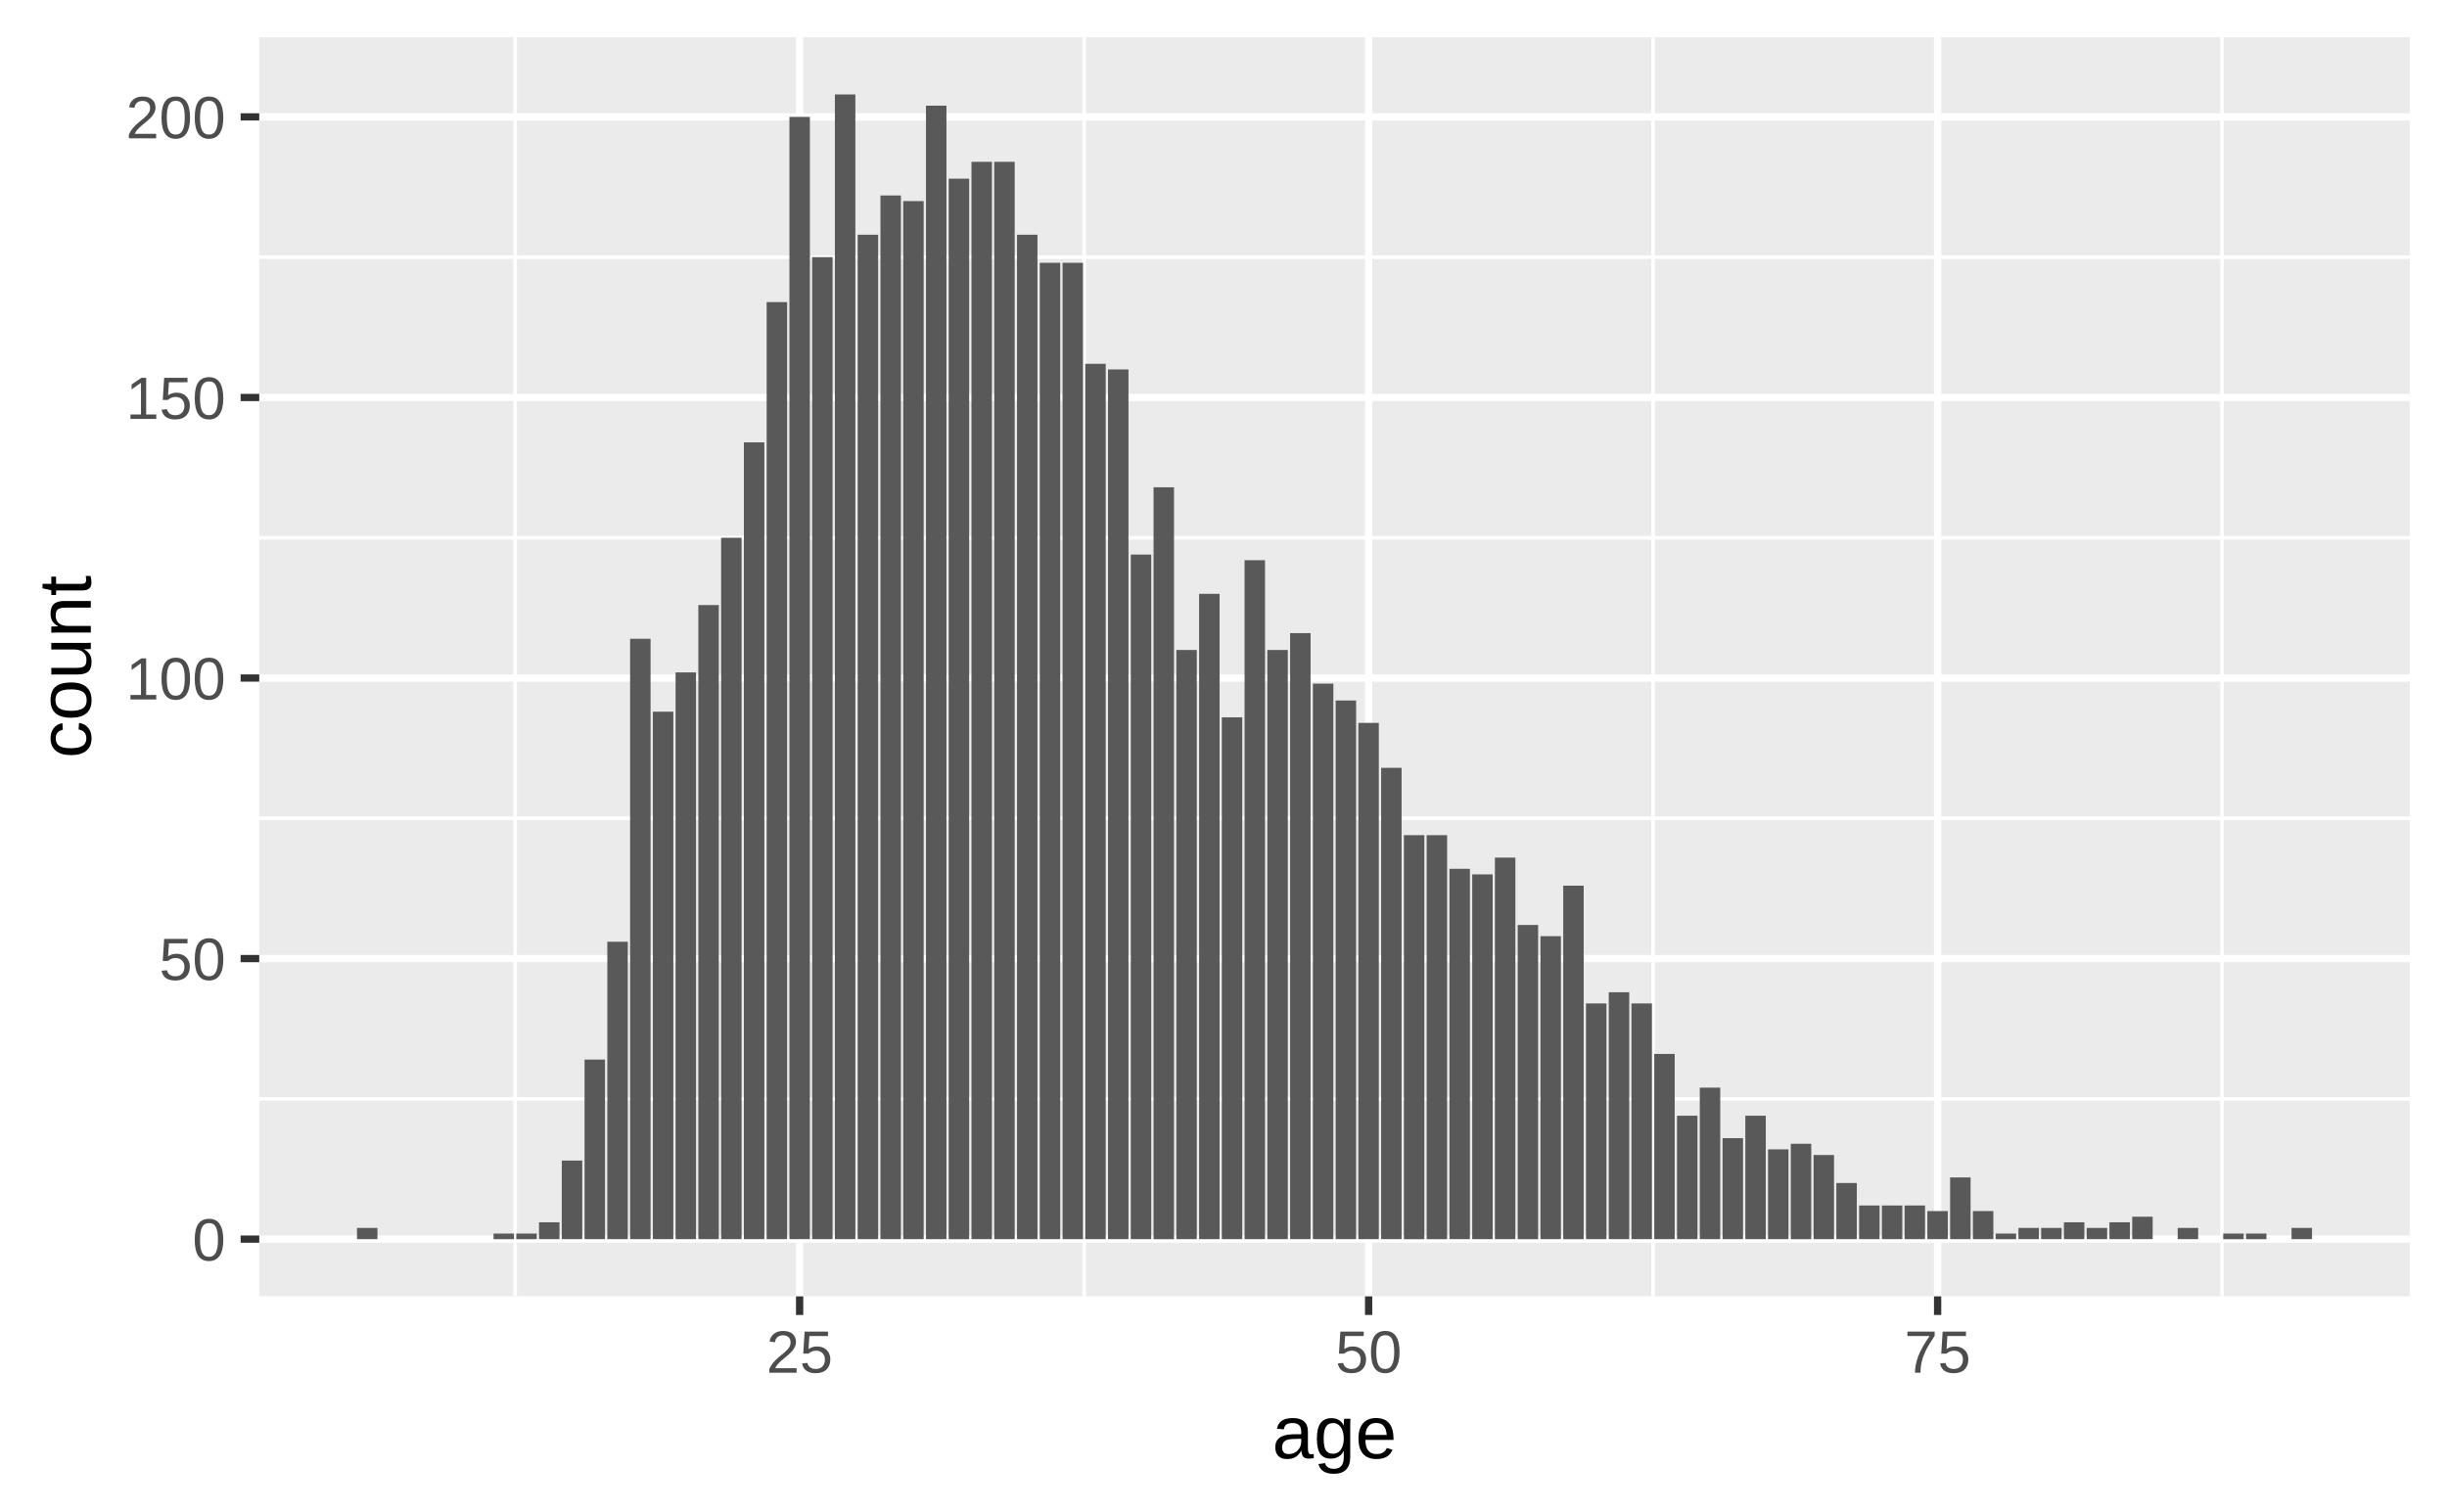
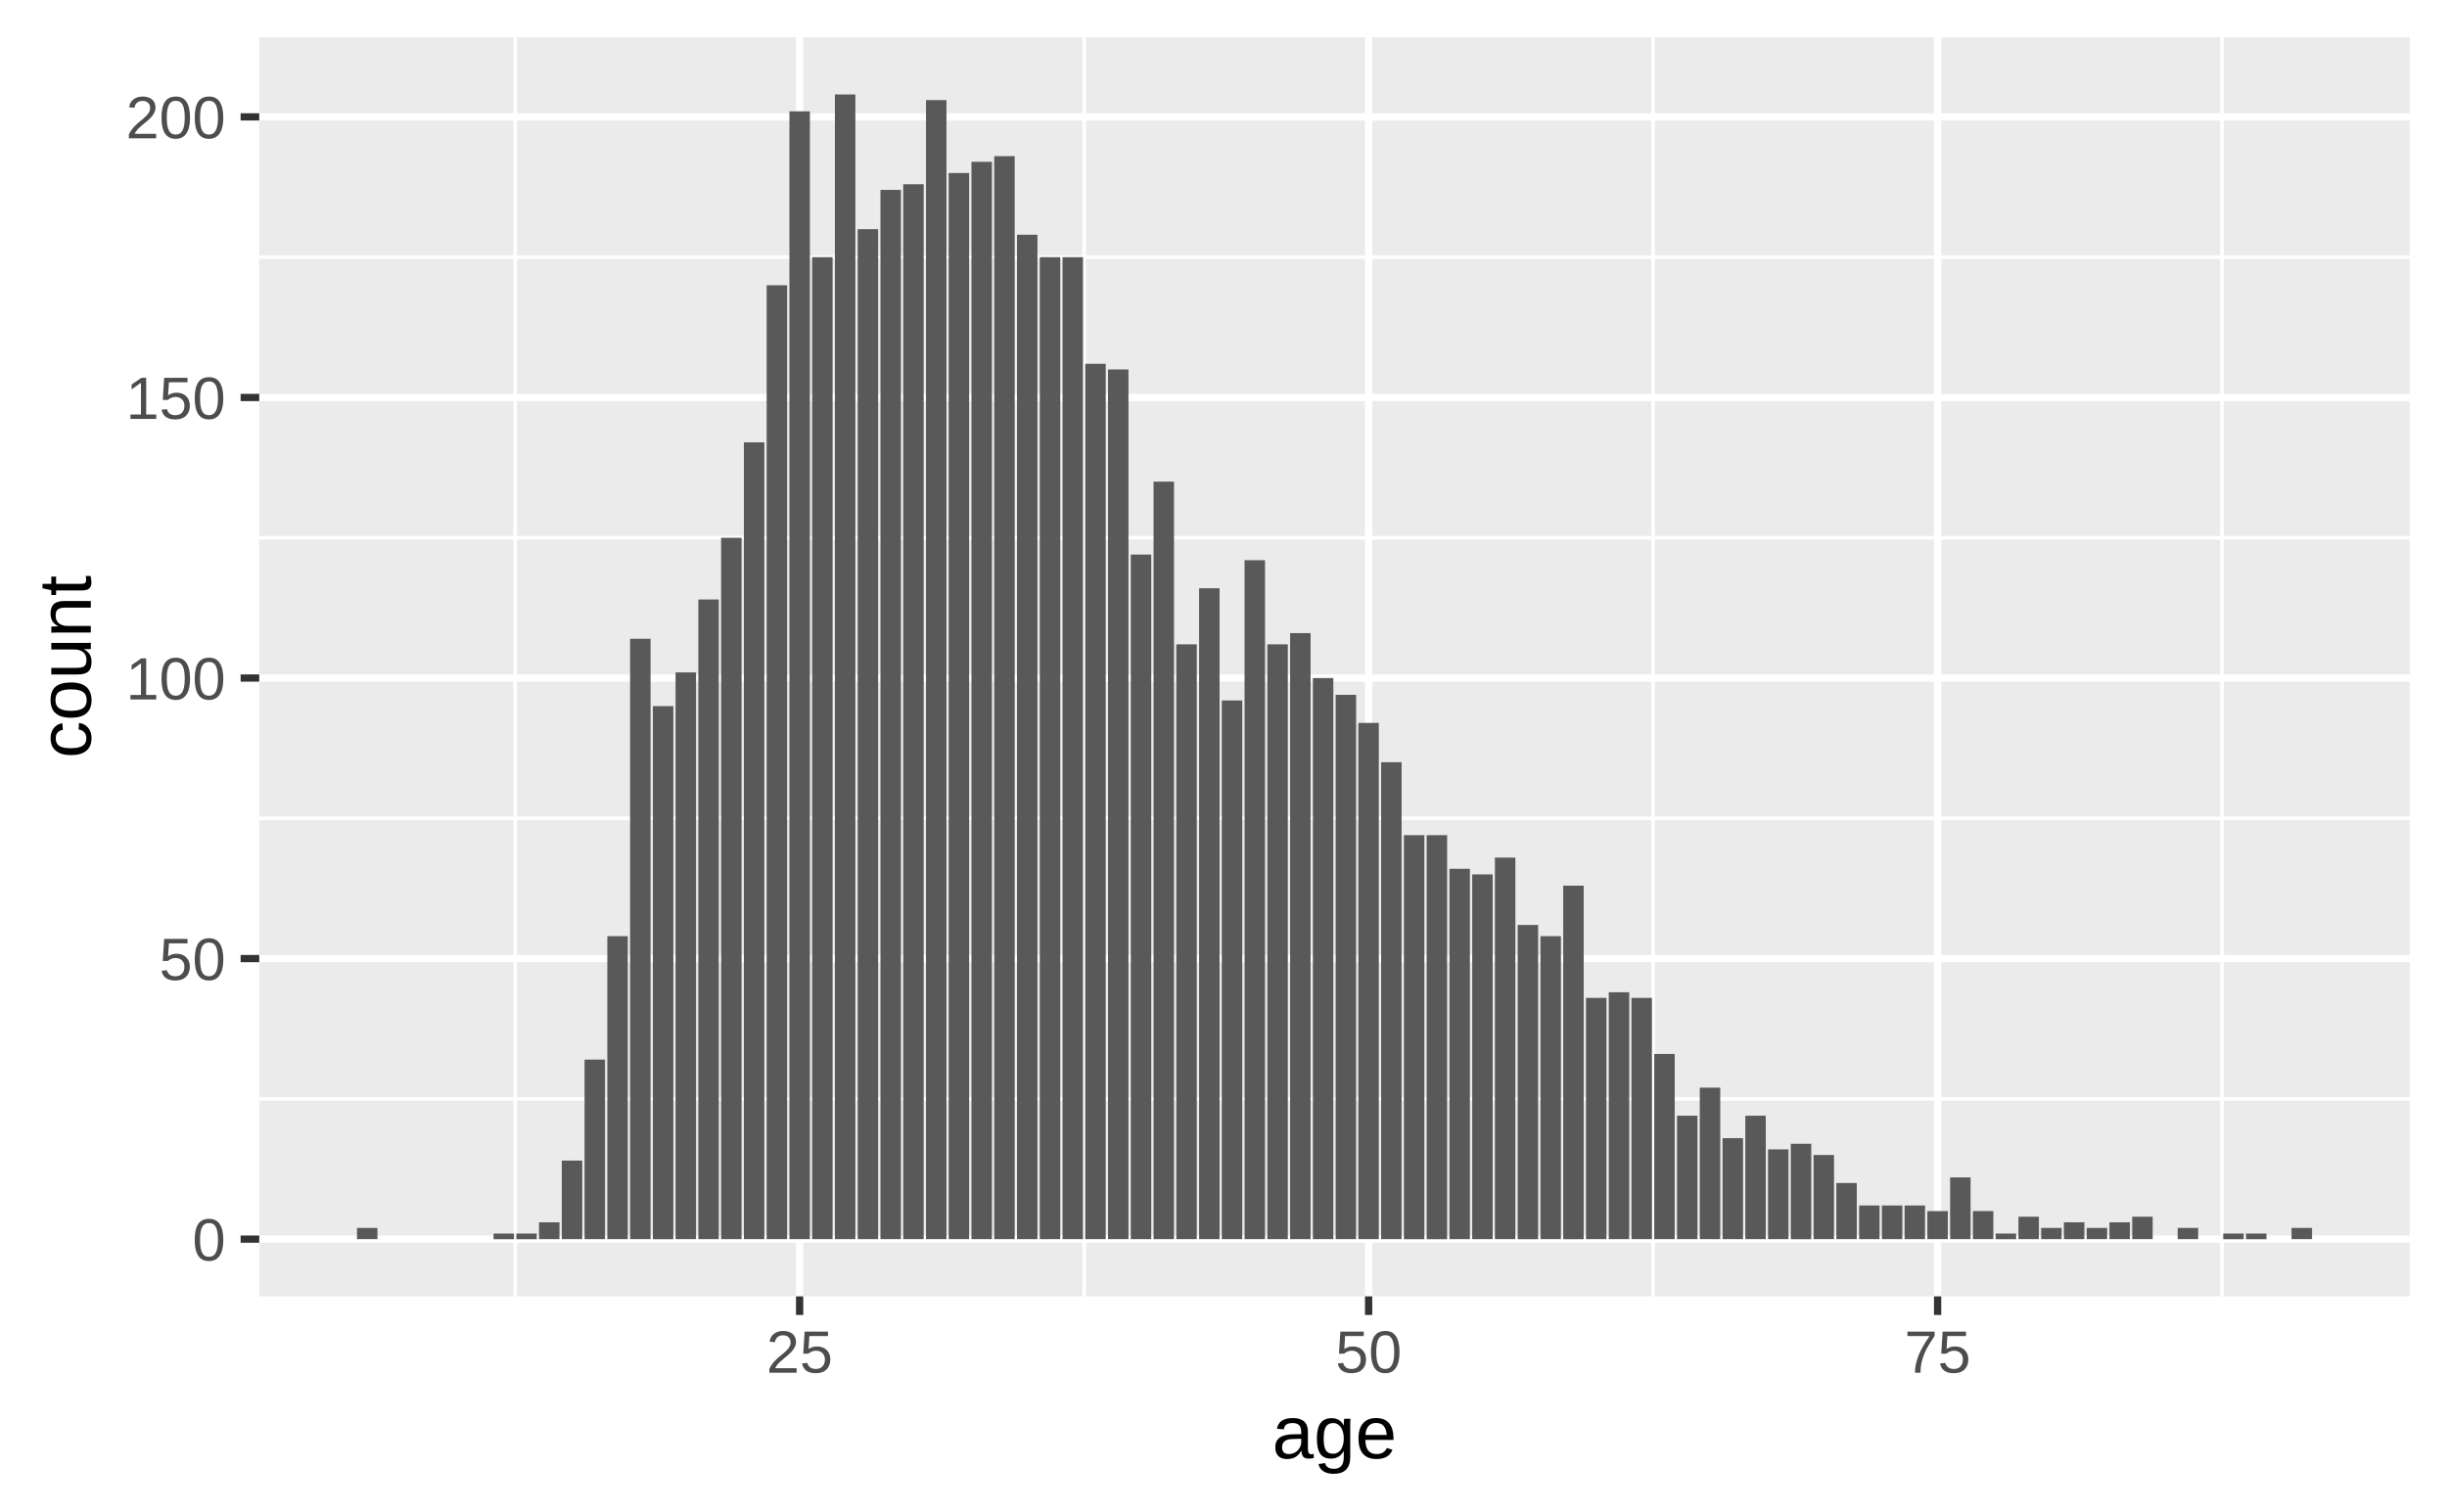
<svg xmlns="http://www.w3.org/2000/svg" class="svglite" width="360.00pt" height="222.48pt" viewBox="0 0 360.00 222.48">
  <defs>
    <style type="text/css">
    .svglite line, .svglite polyline, .svglite polygon, .svglite path, .svglite rect, .svglite circle {
      fill: none;
      stroke: #000000;
      stroke-linecap: round;
      stroke-linejoin: round;
      stroke-miterlimit: 10.00;
    }
  </style>
  </defs>
  <rect width="100%" height="100%" style="stroke: none; fill: #FFFFFF;" />
  <defs>
    <clipPath id="cpMC4wMHwzNjAuMDB8MC4wMHwyMjIuNDg=">
      <rect x="0.00" y="0.00" width="360.00" height="222.48" />
    </clipPath>
  </defs>
  <g clip-path="url(#cpMC4wMHwzNjAuMDB8MC4wMHwyMjIuNDg=)">
    <rect x="0.00" y="0.00" width="360.00" height="222.48" style="stroke-width: 1.07; stroke: #FFFFFF; fill: #FFFFFF;" />
  </g>
  <defs>
    <clipPath id="cpMzguMTR8MzU0LjUyfDUuNDh8MTkwLjc1">
      <rect x="38.14" y="5.48" width="316.39" height="185.27" />
    </clipPath>
  </defs>
  <g clip-path="url(#cpMzguMTR8MzU0LjUyfDUuNDh8MTkwLjc1)">
    <rect x="38.14" y="5.48" width="316.39" height="185.27" style="stroke-width: 1.07; stroke: none; fill: #EBEBEB;" />
    <polyline points="38.14,161.69 354.52,161.69 " style="stroke-width: 0.53; stroke: #FFFFFF; stroke-linecap: butt;" />
    <polyline points="38.14,120.41 354.52,120.41 " style="stroke-width: 0.53; stroke: #FFFFFF; stroke-linecap: butt;" />
    <polyline points="38.14,79.13 354.52,79.13 " style="stroke-width: 0.53; stroke: #FFFFFF; stroke-linecap: butt;" />
    <polyline points="38.14,37.84 354.52,37.84 " style="stroke-width: 0.53; stroke: #FFFFFF; stroke-linecap: butt;" />
    <polyline points="75.79,190.75 75.79,5.48 " style="stroke-width: 0.53; stroke: #FFFFFF; stroke-linecap: butt;" />
    <polyline points="159.50,190.75 159.50,5.48 " style="stroke-width: 0.53; stroke: #FFFFFF; stroke-linecap: butt;" />
    <polyline points="243.20,190.75 243.20,5.48 " style="stroke-width: 0.53; stroke: #FFFFFF; stroke-linecap: butt;" />
    <polyline points="326.91,190.75 326.91,5.48 " style="stroke-width: 0.53; stroke: #FFFFFF; stroke-linecap: butt;" />
    <polyline points="38.14,182.33 354.52,182.33 " style="stroke-width: 1.07; stroke: #FFFFFF; stroke-linecap: butt;" />
    <polyline points="38.14,141.05 354.52,141.05 " style="stroke-width: 1.07; stroke: #FFFFFF; stroke-linecap: butt;" />
    <polyline points="38.14,99.77 354.52,99.77 " style="stroke-width: 1.07; stroke: #FFFFFF; stroke-linecap: butt;" />
    <polyline points="38.14,58.49 354.52,58.49 " style="stroke-width: 1.07; stroke: #FFFFFF; stroke-linecap: butt;" />
    <polyline points="38.14,17.20 354.52,17.20 " style="stroke-width: 1.07; stroke: #FFFFFF; stroke-linecap: butt;" />
    <polyline points="117.64,190.75 117.64,5.48 " style="stroke-width: 1.07; stroke: #FFFFFF; stroke-linecap: butt;" />
    <polyline points="201.35,190.75 201.35,5.48 " style="stroke-width: 1.07; stroke: #FFFFFF; stroke-linecap: butt;" />
    <polyline points="285.06,190.75 285.06,5.48 " style="stroke-width: 1.07; stroke: #FFFFFF; stroke-linecap: butt;" />
    <rect x="52.52" y="180.68" width="3.01" height="1.65" style="stroke-width: 1.07; stroke: none; stroke-linecap: square; stroke-linejoin: miter; fill: #595959;" />
    <rect x="72.61" y="181.51" width="3.01" height="0.83" style="stroke-width: 1.07; stroke: none; stroke-linecap: square; stroke-linejoin: miter; fill: #595959;" />
    <rect x="75.96" y="181.51" width="3.01" height="0.83" style="stroke-width: 1.07; stroke: none; stroke-linecap: square; stroke-linejoin: miter; fill: #595959;" />
    <rect x="79.30" y="179.85" width="3.01" height="2.48" style="stroke-width: 1.07; stroke: none; stroke-linecap: square; stroke-linejoin: miter; fill: #595959;" />
    <rect x="82.65" y="170.77" width="3.01" height="11.56" style="stroke-width: 1.07; stroke: none; stroke-linecap: square; stroke-linejoin: miter; fill: #595959;" />
    <rect x="86.00" y="155.91" width="3.01" height="26.42" style="stroke-width: 1.07; stroke: none; stroke-linecap: square; stroke-linejoin: miter; fill: #595959;" />
-     <rect x="89.35" y="138.57" width="3.01" height="43.76" style="stroke-width: 1.07; stroke: none; stroke-linecap: square; stroke-linejoin: miter; fill: #595959;" />
+     <rect x="89.35" y="137.75" width="3.01" height="44.58" style="stroke-width: 1.07; stroke: none; stroke-linecap: square; stroke-linejoin: miter; fill: #595959;" />
    <rect x="92.70" y="93.99" width="3.01" height="88.34" style="stroke-width: 1.07; stroke: none; stroke-linecap: square; stroke-linejoin: miter; fill: #595959;" />
-     <rect x="96.05" y="104.72" width="3.01" height="77.61" style="stroke-width: 1.07; stroke: none; stroke-linecap: square; stroke-linejoin: miter; fill: #595959;" />
+     <rect x="96.05" y="103.90" width="3.01" height="78.44" style="stroke-width: 1.07; stroke: none; stroke-linecap: square; stroke-linejoin: miter; fill: #595959;" />
    <rect x="99.39" y="98.94" width="3.01" height="83.39" style="stroke-width: 1.07; stroke: none; stroke-linecap: square; stroke-linejoin: miter; fill: #595959;" />
-     <rect x="102.74" y="89.03" width="3.01" height="93.30" style="stroke-width: 1.07; stroke: none; stroke-linecap: square; stroke-linejoin: miter; fill: #595959;" />
+     <rect x="102.74" y="88.21" width="3.01" height="94.12" style="stroke-width: 1.07; stroke: none; stroke-linecap: square; stroke-linejoin: miter; fill: #595959;" />
    <rect x="106.09" y="79.13" width="3.01" height="103.20" style="stroke-width: 1.07; stroke: none; stroke-linecap: square; stroke-linejoin: miter; fill: #595959;" />
    <rect x="109.44" y="65.09" width="3.01" height="117.24" style="stroke-width: 1.07; stroke: none; stroke-linecap: square; stroke-linejoin: miter; fill: #595959;" />
-     <rect x="112.79" y="44.45" width="3.01" height="137.88" style="stroke-width: 1.07; stroke: none; stroke-linecap: square; stroke-linejoin: miter; fill: #595959;" />
-     <rect x="116.14" y="17.20" width="3.01" height="165.13" style="stroke-width: 1.07; stroke: none; stroke-linecap: square; stroke-linejoin: miter; fill: #595959;" />
+     <rect x="112.79" y="41.97" width="3.01" height="140.36" style="stroke-width: 1.07; stroke: none; stroke-linecap: square; stroke-linejoin: miter; fill: #595959;" />
+     <rect x="116.14" y="16.38" width="3.01" height="165.95" style="stroke-width: 1.07; stroke: none; stroke-linecap: square; stroke-linejoin: miter; fill: #595959;" />
    <rect x="119.48" y="37.84" width="3.01" height="144.49" style="stroke-width: 1.07; stroke: none; stroke-linecap: square; stroke-linejoin: miter; fill: #595959;" />
    <rect x="122.83" y="13.90" width="3.01" height="168.43" style="stroke-width: 1.07; stroke: none; stroke-linecap: square; stroke-linejoin: miter; fill: #595959;" />
-     <rect x="126.18" y="34.54" width="3.01" height="147.79" style="stroke-width: 1.07; stroke: none; stroke-linecap: square; stroke-linejoin: miter; fill: #595959;" />
-     <rect x="129.53" y="28.76" width="3.01" height="153.57" style="stroke-width: 1.07; stroke: none; stroke-linecap: square; stroke-linejoin: miter; fill: #595959;" />
-     <rect x="132.88" y="29.59" width="3.01" height="152.74" style="stroke-width: 1.07; stroke: none; stroke-linecap: square; stroke-linejoin: miter; fill: #595959;" />
-     <rect x="136.23" y="15.55" width="3.01" height="166.78" style="stroke-width: 1.07; stroke: none; stroke-linecap: square; stroke-linejoin: miter; fill: #595959;" />
-     <rect x="139.57" y="26.29" width="3.01" height="156.05" style="stroke-width: 1.07; stroke: none; stroke-linecap: square; stroke-linejoin: miter; fill: #595959;" />
+     <rect x="126.18" y="33.72" width="3.01" height="148.61" style="stroke-width: 1.07; stroke: none; stroke-linecap: square; stroke-linejoin: miter; fill: #595959;" />
+     <rect x="129.53" y="27.94" width="3.01" height="154.39" style="stroke-width: 1.07; stroke: none; stroke-linecap: square; stroke-linejoin: miter; fill: #595959;" />
+     <rect x="132.88" y="27.11" width="3.01" height="155.22" style="stroke-width: 1.07; stroke: none; stroke-linecap: square; stroke-linejoin: miter; fill: #595959;" />
+     <rect x="136.23" y="14.73" width="3.01" height="167.60" style="stroke-width: 1.07; stroke: none; stroke-linecap: square; stroke-linejoin: miter; fill: #595959;" />
+     <rect x="139.57" y="25.46" width="3.01" height="156.87" style="stroke-width: 1.07; stroke: none; stroke-linecap: square; stroke-linejoin: miter; fill: #595959;" />
    <rect x="142.92" y="23.81" width="3.01" height="158.52" style="stroke-width: 1.07; stroke: none; stroke-linecap: square; stroke-linejoin: miter; fill: #595959;" />
-     <rect x="146.27" y="23.81" width="3.01" height="158.52" style="stroke-width: 1.07; stroke: none; stroke-linecap: square; stroke-linejoin: miter; fill: #595959;" />
+     <rect x="146.27" y="22.98" width="3.01" height="159.35" style="stroke-width: 1.07; stroke: none; stroke-linecap: square; stroke-linejoin: miter; fill: #595959;" />
    <rect x="149.62" y="34.54" width="3.01" height="147.79" style="stroke-width: 1.07; stroke: none; stroke-linecap: square; stroke-linejoin: miter; fill: #595959;" />
-     <rect x="152.97" y="38.67" width="3.01" height="143.66" style="stroke-width: 1.07; stroke: none; stroke-linecap: square; stroke-linejoin: miter; fill: #595959;" />
-     <rect x="156.32" y="38.67" width="3.01" height="143.66" style="stroke-width: 1.07; stroke: none; stroke-linecap: square; stroke-linejoin: miter; fill: #595959;" />
+     <rect x="152.97" y="37.84" width="3.01" height="144.49" style="stroke-width: 1.07; stroke: none; stroke-linecap: square; stroke-linejoin: miter; fill: #595959;" />
+     <rect x="156.32" y="37.84" width="3.01" height="144.49" style="stroke-width: 1.07; stroke: none; stroke-linecap: square; stroke-linejoin: miter; fill: #595959;" />
    <rect x="159.66" y="53.53" width="3.01" height="128.80" style="stroke-width: 1.07; stroke: none; stroke-linecap: square; stroke-linejoin: miter; fill: #595959;" />
    <rect x="163.01" y="54.36" width="3.01" height="127.97" style="stroke-width: 1.07; stroke: none; stroke-linecap: square; stroke-linejoin: miter; fill: #595959;" />
    <rect x="166.36" y="81.60" width="3.01" height="100.73" style="stroke-width: 1.07; stroke: none; stroke-linecap: square; stroke-linejoin: miter; fill: #595959;" />
-     <rect x="169.71" y="71.70" width="3.01" height="110.64" style="stroke-width: 1.07; stroke: none; stroke-linecap: square; stroke-linejoin: miter; fill: #595959;" />
-     <rect x="173.06" y="95.64" width="3.01" height="86.69" style="stroke-width: 1.07; stroke: none; stroke-linecap: square; stroke-linejoin: miter; fill: #595959;" />
-     <rect x="176.41" y="87.38" width="3.01" height="94.95" style="stroke-width: 1.07; stroke: none; stroke-linecap: square; stroke-linejoin: miter; fill: #595959;" />
-     <rect x="179.75" y="105.55" width="3.01" height="76.78" style="stroke-width: 1.07; stroke: none; stroke-linecap: square; stroke-linejoin: miter; fill: #595959;" />
+     <rect x="169.71" y="70.87" width="3.01" height="111.46" style="stroke-width: 1.07; stroke: none; stroke-linecap: square; stroke-linejoin: miter; fill: #595959;" />
+     <rect x="173.06" y="94.81" width="3.01" height="87.52" style="stroke-width: 1.07; stroke: none; stroke-linecap: square; stroke-linejoin: miter; fill: #595959;" />
+     <rect x="176.41" y="86.56" width="3.01" height="95.77" style="stroke-width: 1.07; stroke: none; stroke-linecap: square; stroke-linejoin: miter; fill: #595959;" />
+     <rect x="179.75" y="103.07" width="3.01" height="79.26" style="stroke-width: 1.07; stroke: none; stroke-linecap: square; stroke-linejoin: miter; fill: #595959;" />
    <rect x="183.10" y="82.43" width="3.01" height="99.90" style="stroke-width: 1.07; stroke: none; stroke-linecap: square; stroke-linejoin: miter; fill: #595959;" />
-     <rect x="186.45" y="95.64" width="3.01" height="86.69" style="stroke-width: 1.07; stroke: none; stroke-linecap: square; stroke-linejoin: miter; fill: #595959;" />
+     <rect x="186.45" y="94.81" width="3.01" height="87.52" style="stroke-width: 1.07; stroke: none; stroke-linecap: square; stroke-linejoin: miter; fill: #595959;" />
    <rect x="189.80" y="93.16" width="3.01" height="89.17" style="stroke-width: 1.07; stroke: none; stroke-linecap: square; stroke-linejoin: miter; fill: #595959;" />
-     <rect x="193.15" y="100.59" width="3.01" height="81.74" style="stroke-width: 1.07; stroke: none; stroke-linecap: square; stroke-linejoin: miter; fill: #595959;" />
-     <rect x="196.50" y="103.07" width="3.01" height="79.26" style="stroke-width: 1.07; stroke: none; stroke-linecap: square; stroke-linejoin: miter; fill: #595959;" />
+     <rect x="193.15" y="99.77" width="3.01" height="82.56" style="stroke-width: 1.07; stroke: none; stroke-linecap: square; stroke-linejoin: miter; fill: #595959;" />
+     <rect x="196.50" y="102.24" width="3.01" height="80.09" style="stroke-width: 1.07; stroke: none; stroke-linecap: square; stroke-linejoin: miter; fill: #595959;" />
    <rect x="199.84" y="106.37" width="3.01" height="75.96" style="stroke-width: 1.07; stroke: none; stroke-linecap: square; stroke-linejoin: miter; fill: #595959;" />
-     <rect x="203.19" y="112.98" width="3.01" height="69.35" style="stroke-width: 1.07; stroke: none; stroke-linecap: square; stroke-linejoin: miter; fill: #595959;" />
+     <rect x="203.19" y="112.15" width="3.01" height="70.18" style="stroke-width: 1.07; stroke: none; stroke-linecap: square; stroke-linejoin: miter; fill: #595959;" />
    <rect x="206.54" y="122.89" width="3.01" height="59.45" style="stroke-width: 1.07; stroke: none; stroke-linecap: square; stroke-linejoin: miter; fill: #595959;" />
    <rect x="209.89" y="122.89" width="3.01" height="59.45" style="stroke-width: 1.07; stroke: none; stroke-linecap: square; stroke-linejoin: miter; fill: #595959;" />
    <rect x="213.24" y="127.84" width="3.01" height="54.49" style="stroke-width: 1.07; stroke: none; stroke-linecap: square; stroke-linejoin: miter; fill: #595959;" />
    <rect x="216.59" y="128.66" width="3.01" height="53.67" style="stroke-width: 1.07; stroke: none; stroke-linecap: square; stroke-linejoin: miter; fill: #595959;" />
    <rect x="219.93" y="126.19" width="3.01" height="56.14" style="stroke-width: 1.07; stroke: none; stroke-linecap: square; stroke-linejoin: miter; fill: #595959;" />
    <rect x="223.28" y="136.10" width="3.01" height="46.24" style="stroke-width: 1.07; stroke: none; stroke-linecap: square; stroke-linejoin: miter; fill: #595959;" />
    <rect x="226.63" y="137.75" width="3.01" height="44.58" style="stroke-width: 1.07; stroke: none; stroke-linecap: square; stroke-linejoin: miter; fill: #595959;" />
    <rect x="229.98" y="130.32" width="3.01" height="52.02" style="stroke-width: 1.07; stroke: none; stroke-linecap: square; stroke-linejoin: miter; fill: #595959;" />
-     <rect x="233.33" y="147.65" width="3.01" height="34.68" style="stroke-width: 1.07; stroke: none; stroke-linecap: square; stroke-linejoin: miter; fill: #595959;" />
+     <rect x="233.33" y="146.83" width="3.01" height="35.50" style="stroke-width: 1.07; stroke: none; stroke-linecap: square; stroke-linejoin: miter; fill: #595959;" />
    <rect x="236.68" y="146.00" width="3.01" height="36.33" style="stroke-width: 1.07; stroke: none; stroke-linecap: square; stroke-linejoin: miter; fill: #595959;" />
-     <rect x="240.02" y="147.65" width="3.01" height="34.68" style="stroke-width: 1.07; stroke: none; stroke-linecap: square; stroke-linejoin: miter; fill: #595959;" />
+     <rect x="240.02" y="146.83" width="3.01" height="35.50" style="stroke-width: 1.07; stroke: none; stroke-linecap: square; stroke-linejoin: miter; fill: #595959;" />
    <rect x="243.37" y="155.08" width="3.01" height="27.25" style="stroke-width: 1.07; stroke: none; stroke-linecap: square; stroke-linejoin: miter; fill: #595959;" />
    <rect x="246.72" y="164.17" width="3.01" height="18.16" style="stroke-width: 1.07; stroke: none; stroke-linecap: square; stroke-linejoin: miter; fill: #595959;" />
    <rect x="250.07" y="160.04" width="3.01" height="22.29" style="stroke-width: 1.07; stroke: none; stroke-linecap: square; stroke-linejoin: miter; fill: #595959;" />
    <rect x="253.42" y="167.47" width="3.01" height="14.86" style="stroke-width: 1.07; stroke: none; stroke-linecap: square; stroke-linejoin: miter; fill: #595959;" />
    <rect x="256.77" y="164.17" width="3.01" height="18.16" style="stroke-width: 1.07; stroke: none; stroke-linecap: square; stroke-linejoin: miter; fill: #595959;" />
    <rect x="260.11" y="169.12" width="3.01" height="13.21" style="stroke-width: 1.07; stroke: none; stroke-linecap: square; stroke-linejoin: miter; fill: #595959;" />
    <rect x="263.46" y="168.30" width="3.01" height="14.04" style="stroke-width: 1.07; stroke: none; stroke-linecap: square; stroke-linejoin: miter; fill: #595959;" />
    <rect x="266.81" y="169.95" width="3.01" height="12.38" style="stroke-width: 1.07; stroke: none; stroke-linecap: square; stroke-linejoin: miter; fill: #595959;" />
    <rect x="270.16" y="174.07" width="3.01" height="8.26" style="stroke-width: 1.07; stroke: none; stroke-linecap: square; stroke-linejoin: miter; fill: #595959;" />
    <rect x="273.51" y="177.38" width="3.01" height="4.95" style="stroke-width: 1.07; stroke: none; stroke-linecap: square; stroke-linejoin: miter; fill: #595959;" />
    <rect x="276.86" y="177.38" width="3.01" height="4.95" style="stroke-width: 1.07; stroke: none; stroke-linecap: square; stroke-linejoin: miter; fill: #595959;" />
    <rect x="280.20" y="177.38" width="3.01" height="4.95" style="stroke-width: 1.07; stroke: none; stroke-linecap: square; stroke-linejoin: miter; fill: #595959;" />
    <rect x="283.55" y="178.20" width="3.01" height="4.13" style="stroke-width: 1.07; stroke: none; stroke-linecap: square; stroke-linejoin: miter; fill: #595959;" />
    <rect x="286.90" y="173.25" width="3.01" height="9.08" style="stroke-width: 1.07; stroke: none; stroke-linecap: square; stroke-linejoin: miter; fill: #595959;" />
    <rect x="290.25" y="178.20" width="3.01" height="4.13" style="stroke-width: 1.07; stroke: none; stroke-linecap: square; stroke-linejoin: miter; fill: #595959;" />
    <rect x="293.60" y="181.51" width="3.01" height="0.83" style="stroke-width: 1.07; stroke: none; stroke-linecap: square; stroke-linejoin: miter; fill: #595959;" />
-     <rect x="296.95" y="180.68" width="3.01" height="1.65" style="stroke-width: 1.07; stroke: none; stroke-linecap: square; stroke-linejoin: miter; fill: #595959;" />
+     <rect x="296.95" y="179.03" width="3.01" height="3.30" style="stroke-width: 1.07; stroke: none; stroke-linecap: square; stroke-linejoin: miter; fill: #595959;" />
    <rect x="300.29" y="180.68" width="3.01" height="1.65" style="stroke-width: 1.07; stroke: none; stroke-linecap: square; stroke-linejoin: miter; fill: #595959;" />
    <rect x="303.64" y="179.85" width="3.01" height="2.48" style="stroke-width: 1.07; stroke: none; stroke-linecap: square; stroke-linejoin: miter; fill: #595959;" />
    <rect x="306.99" y="180.68" width="3.01" height="1.65" style="stroke-width: 1.07; stroke: none; stroke-linecap: square; stroke-linejoin: miter; fill: #595959;" />
    <rect x="310.34" y="179.85" width="3.01" height="2.48" style="stroke-width: 1.07; stroke: none; stroke-linecap: square; stroke-linejoin: miter; fill: #595959;" />
    <rect x="313.69" y="179.03" width="3.01" height="3.30" style="stroke-width: 1.07; stroke: none; stroke-linecap: square; stroke-linejoin: miter; fill: #595959;" />
    <rect x="320.38" y="180.68" width="3.01" height="1.65" style="stroke-width: 1.07; stroke: none; stroke-linecap: square; stroke-linejoin: miter; fill: #595959;" />
    <rect x="327.08" y="181.51" width="3.01" height="0.83" style="stroke-width: 1.07; stroke: none; stroke-linecap: square; stroke-linejoin: miter; fill: #595959;" />
    <rect x="330.43" y="181.51" width="3.01" height="0.83" style="stroke-width: 1.07; stroke: none; stroke-linecap: square; stroke-linejoin: miter; fill: #595959;" />
    <rect x="337.13" y="180.68" width="3.01" height="1.65" style="stroke-width: 1.07; stroke: none; stroke-linecap: square; stroke-linejoin: miter; fill: #595959;" />
  </g>
  <g clip-path="url(#cpMC4wMHwzNjAuMDB8MC4wMHwyMjIuNDg=)">
    <text x="33.20" y="185.48" text-anchor="end" style="font-size: 8.80px; fill: #4D4D4D; font-family: Arial;" textLength="4.90px" lengthAdjust="spacingAndGlyphs">0</text>
    <text x="33.20" y="144.20" text-anchor="end" style="font-size: 8.80px; fill: #4D4D4D; font-family: Arial;" textLength="9.79px" lengthAdjust="spacingAndGlyphs">50</text>
    <text x="33.20" y="102.92" text-anchor="end" style="font-size: 8.80px; fill: #4D4D4D; font-family: Arial;" textLength="14.69px" lengthAdjust="spacingAndGlyphs">100</text>
    <text x="33.20" y="61.64" text-anchor="end" style="font-size: 8.80px; fill: #4D4D4D; font-family: Arial;" textLength="14.69px" lengthAdjust="spacingAndGlyphs">150</text>
    <text x="33.20" y="20.35" text-anchor="end" style="font-size: 8.80px; fill: #4D4D4D; font-family: Arial;" textLength="14.69px" lengthAdjust="spacingAndGlyphs">200</text>
    <polyline points="35.40,182.33 38.14,182.33 " style="stroke-width: 1.07; stroke: #333333; stroke-linecap: butt;" />
    <polyline points="35.40,141.05 38.14,141.05 " style="stroke-width: 1.07; stroke: #333333; stroke-linecap: butt;" />
    <polyline points="35.40,99.77 38.14,99.77 " style="stroke-width: 1.07; stroke: #333333; stroke-linecap: butt;" />
    <polyline points="35.40,58.49 38.14,58.49 " style="stroke-width: 1.07; stroke: #333333; stroke-linecap: butt;" />
    <polyline points="35.40,17.20 38.14,17.20 " style="stroke-width: 1.07; stroke: #333333; stroke-linecap: butt;" />
    <polyline points="117.64,193.49 117.64,190.75 " style="stroke-width: 1.07; stroke: #333333; stroke-linecap: butt;" />
    <polyline points="201.35,193.49 201.35,190.75 " style="stroke-width: 1.07; stroke: #333333; stroke-linecap: butt;" />
    <polyline points="285.06,193.49 285.06,190.75 " style="stroke-width: 1.07; stroke: #333333; stroke-linecap: butt;" />
    <text x="117.64" y="201.98" text-anchor="middle" style="font-size: 8.80px; fill: #4D4D4D; font-family: Arial;" textLength="9.79px" lengthAdjust="spacingAndGlyphs">25</text>
    <text x="201.35" y="201.98" text-anchor="middle" style="font-size: 8.80px; fill: #4D4D4D; font-family: Arial;" textLength="9.79px" lengthAdjust="spacingAndGlyphs">50</text>
    <text x="285.06" y="201.98" text-anchor="middle" style="font-size: 8.80px; fill: #4D4D4D; font-family: Arial;" textLength="9.79px" lengthAdjust="spacingAndGlyphs">75</text>
    <text x="196.33" y="214.58" text-anchor="middle" style="font-size: 11.00px; font-family: Arial;" textLength="18.36px" lengthAdjust="spacingAndGlyphs">age</text>
    <text transform="translate(13.36,98.12) rotate(-90)" text-anchor="middle" style="font-size: 11.00px; font-family: Arial;" textLength="26.92px" lengthAdjust="spacingAndGlyphs">count</text>
  </g>
</svg>
